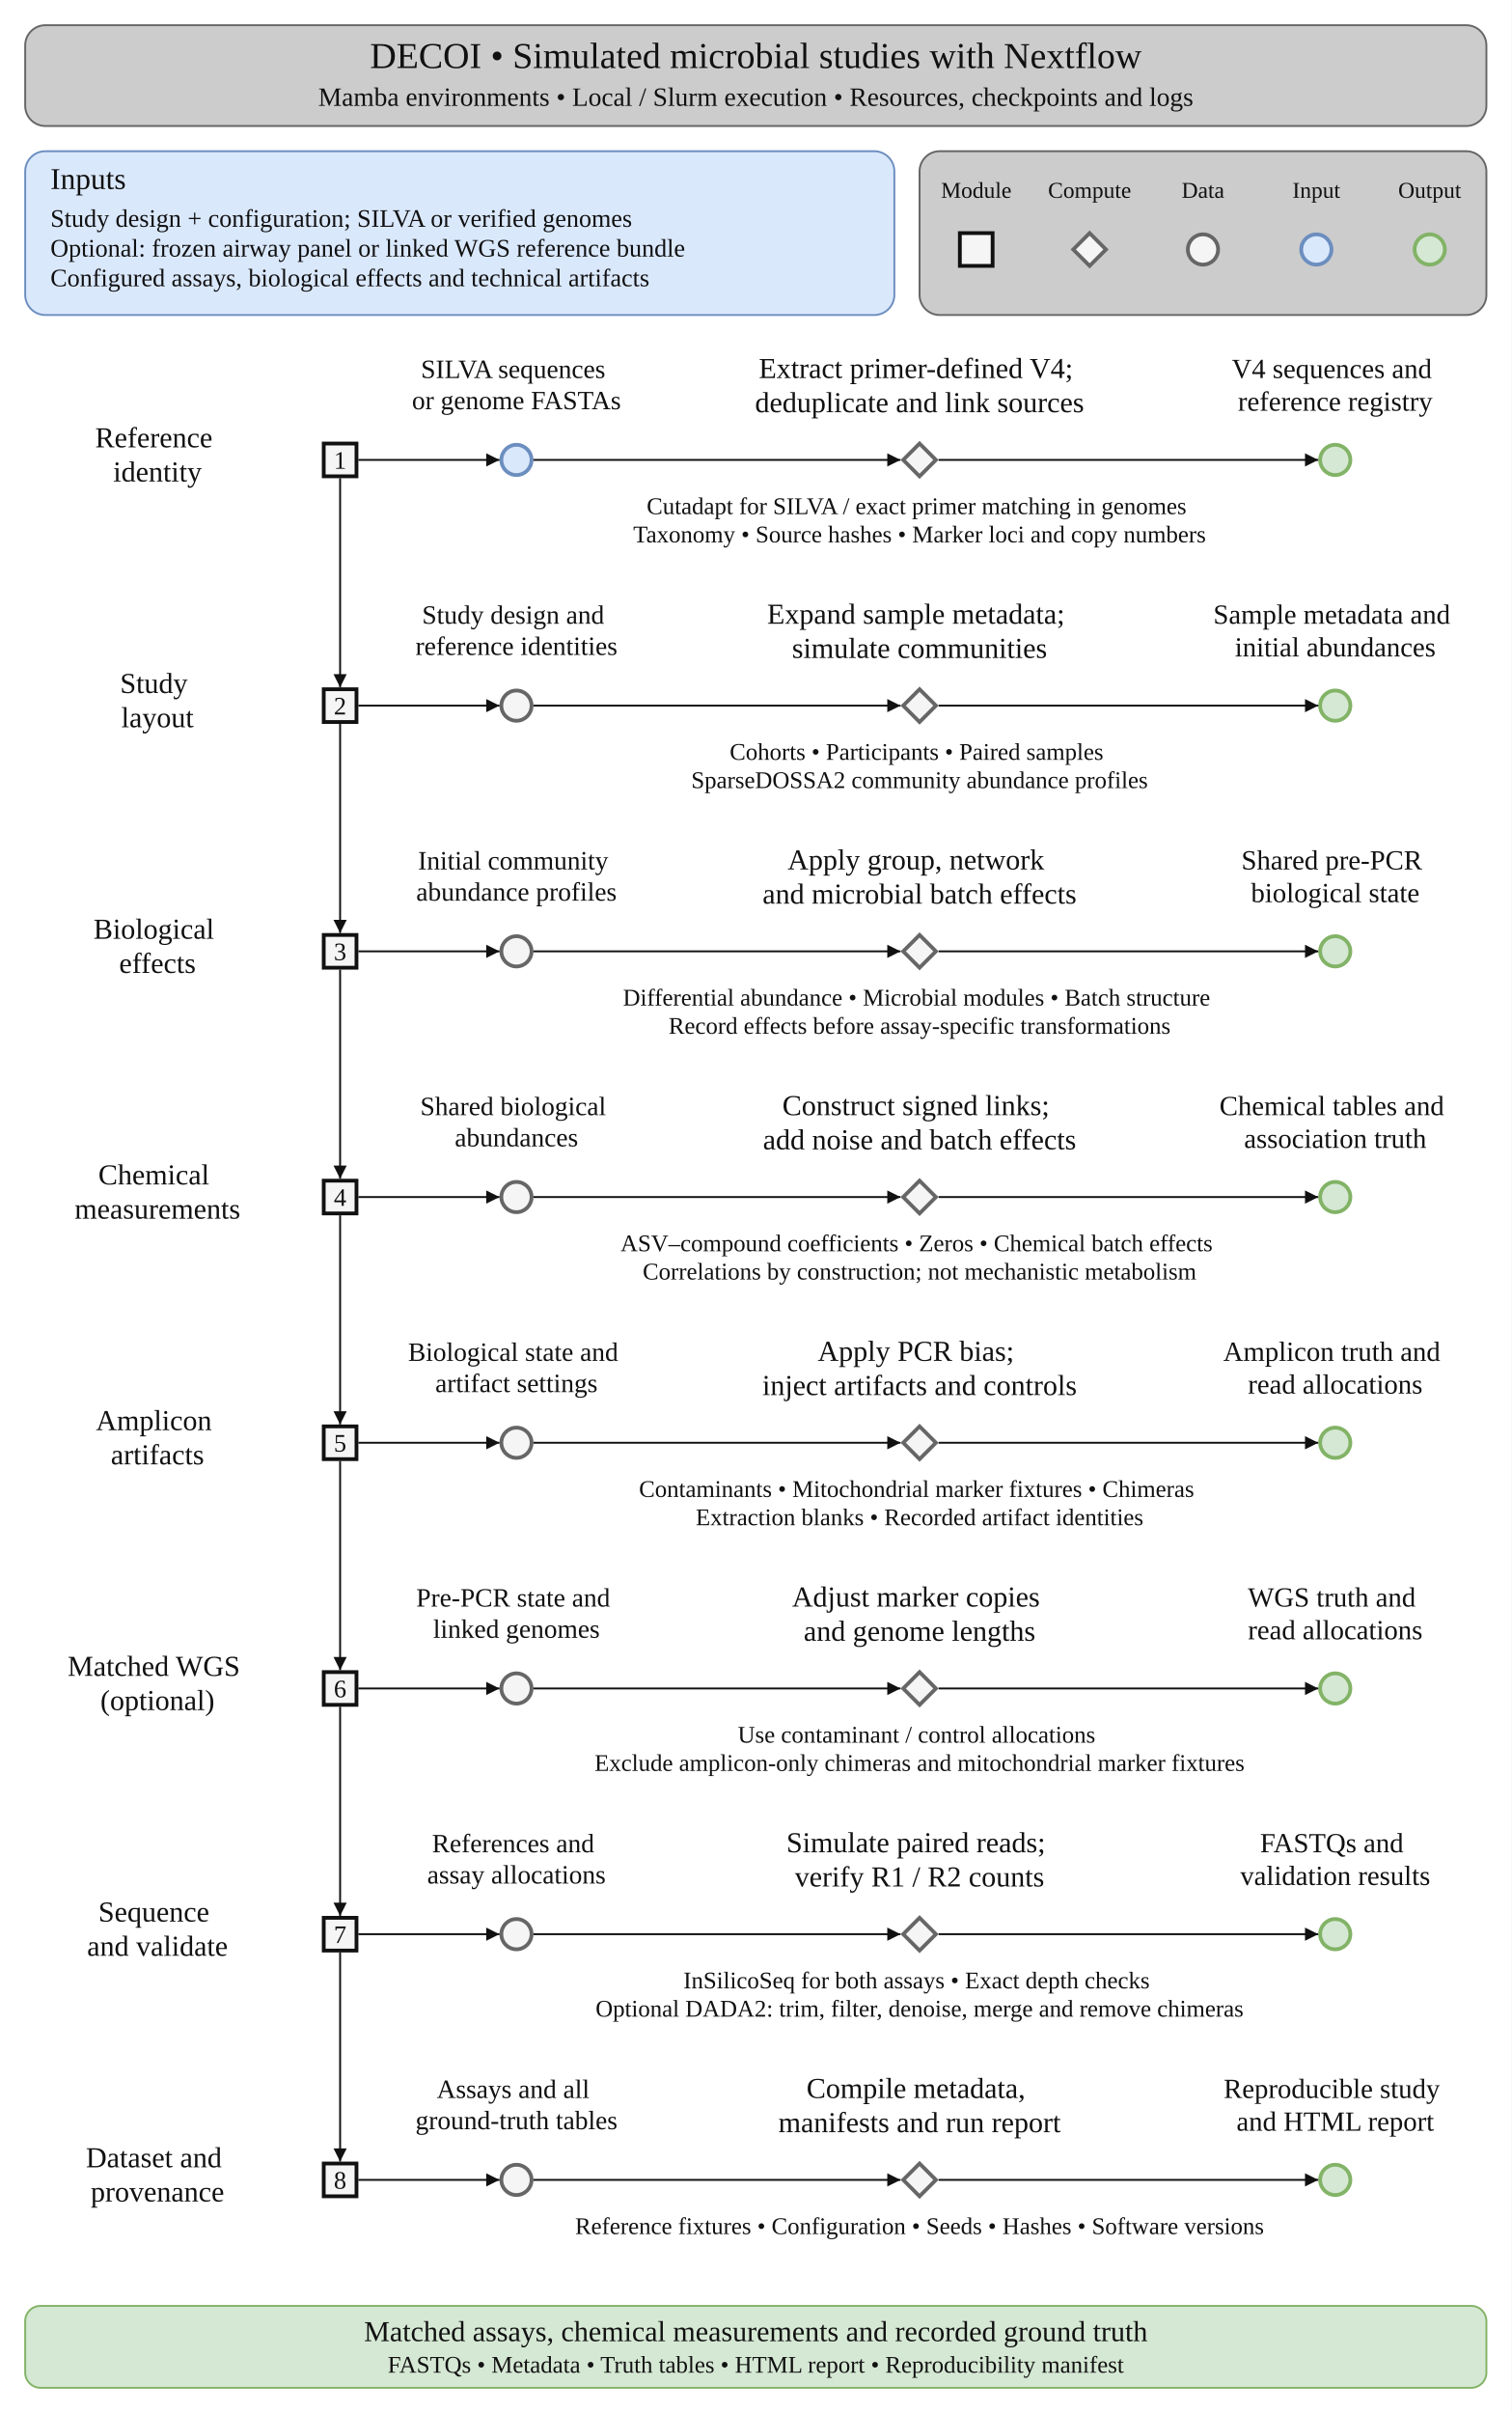
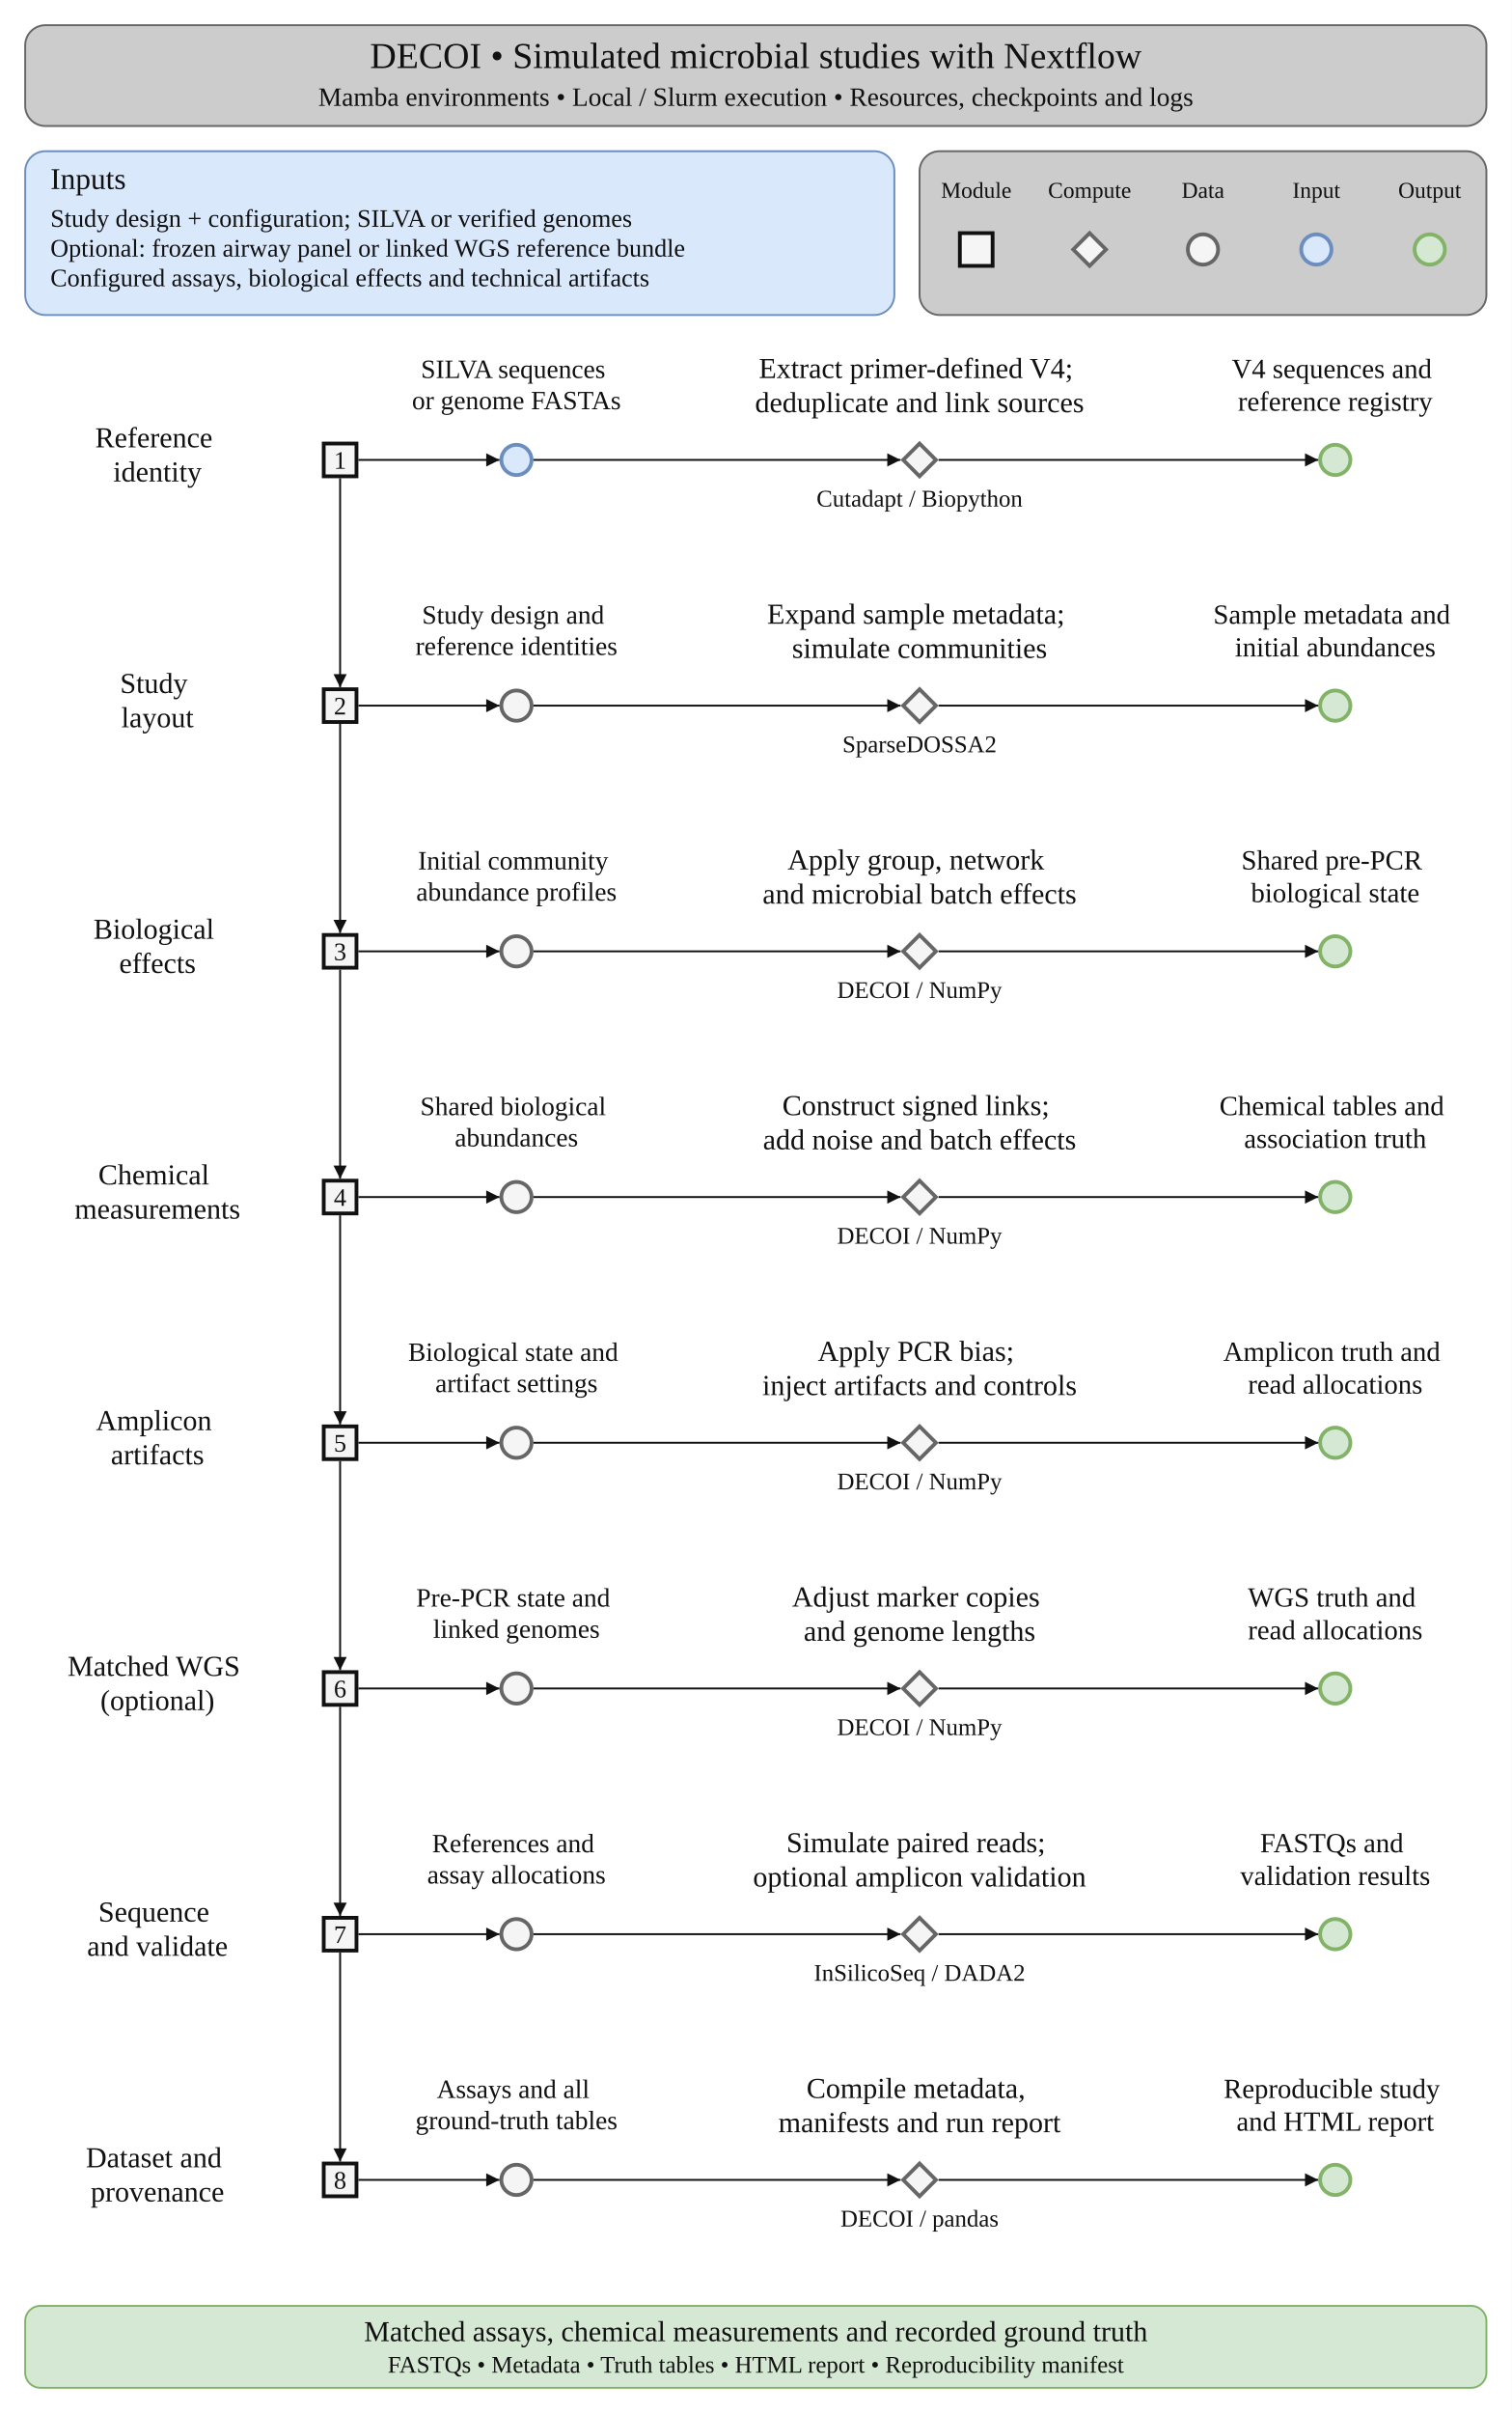
<svg xmlns="http://www.w3.org/2000/svg" width="1200" height="1915" viewBox="0 0 1200 1915" role="img" aria-labelledby="title desc">
  <rect width="1200" height="1915" fill="white" />
  <defs>
    <marker id="arrow" viewBox="0 0 10 10" refX="10" refY="5" markerWidth="7" markerHeight="7" orient="auto">
      <path d="M0 0 L10 5 L0 10z" fill="#111111" />
    </marker>
  </defs>
  <style>text{font-family:"Times New Roman",Times,serif;fill:#111111}.wire{fill:none;stroke:#111111;stroke-width:1.5;marker-end:url(#arrow)}</style>
  <rect x="20" y="20" width="1160" height="80" rx="16" fill="#CCCCCC" stroke="#666666" stroke-width="1.5" />
  <text x="600" y="54" font-size="29" text-anchor="middle">
    <tspan x="600" dy="0">DECOI • Simulated microbial studies with Nextflow</tspan>
  </text>
  <text x="600" y="84" font-size="21" text-anchor="middle">
    <tspan x="600" dy="0">Mamba environments • Local / Slurm execution • Resources, checkpoints and logs</tspan>
  </text>
  <rect x="20" y="120" width="690" height="130" rx="16" fill="#DAE8FC" stroke="#6C8EBF" stroke-width="1.5" />
  <text x="40" y="150" font-size="24" text-anchor="start">
    <tspan x="40" dy="0">Inputs</tspan>
  </text>
  <text x="40" y="180" font-size="20" text-anchor="start">
    <tspan x="40" dy="0">Study design + configuration; SILVA or verified genomes</tspan>
    <tspan x="40" dy="23.6">Optional: frozen airway panel or linked WGS reference bundle</tspan>
    <tspan x="40" dy="23.6">Configured assays, biological effects and technical artifacts</tspan>
  </text>
  <rect x="730" y="120" width="450" height="130" rx="16" fill="#CCCCCC" stroke="#666666" stroke-width="1.5" />
  <text x="775" y="157" font-size="18" text-anchor="middle">
    <tspan x="775" dy="0">Module</tspan>
  </text>
  <rect x="762" y="185" width="26" height="26" rx="0" fill="#F5F5F5" stroke="#111111" stroke-width="3" />
  <text x="865" y="157" font-size="18" text-anchor="middle">
    <tspan x="865" dy="0">Compute</tspan>
  </text>
  <path d="M865 185 L878 198 L865 211 L852 198Z" fill="#F5F5F5" stroke="#666666" stroke-width="3" />
  <text x="955" y="157" font-size="18" text-anchor="middle">
    <tspan x="955" dy="0">Data</tspan>
  </text>
  <circle cx="955" cy="198" r="12" fill="#F5F5F5" stroke="#666666" stroke-width="3" />
  <text x="1045" y="157" font-size="18" text-anchor="middle">
    <tspan x="1045" dy="0">Input</tspan>
  </text>
  <circle cx="1045" cy="198" r="12" fill="#DAE8FC" stroke="#6C8EBF" stroke-width="3" />
  <text x="1135" y="157" font-size="18" text-anchor="middle">
    <tspan x="1135" dy="0">Output</tspan>
  </text>
  <circle cx="1135" cy="198" r="12" fill="#D5E8D4" stroke="#82B366" stroke-width="3" />
  <text x="125" y="355" font-size="23" text-anchor="middle">
    <tspan x="125" dy="0">Reference</tspan>
    <tspan x="125" dy="27.14">identity</tspan>
  </text>
  <rect x="257" y="352" width="26" height="26" rx="0" fill="#F5F5F5" stroke="#111111" stroke-width="3" />
  <text x="270" y="372" font-size="20" text-anchor="middle">
    <tspan x="270" dy="0">1</tspan>
  </text>
  <circle cx="410" cy="365" r="12" fill="#DAE8FC" stroke="#6C8EBF" stroke-width="3" />
  <path d="M730 352 L743 365 L730 378 L717 365Z" fill="#F5F5F5" stroke="#666666" stroke-width="3" />
  <circle cx="1060" cy="365" r="12" fill="#D5E8D4" stroke="#82B366" stroke-width="3" />
  <text x="410" y="300" font-size="21" text-anchor="middle">
    <tspan x="410" dy="0">SILVA sequences</tspan>
    <tspan x="410" dy="24.78">or genome FASTAs</tspan>
  </text>
  <text x="730" y="300" font-size="23" text-anchor="middle">
    <tspan x="730" dy="0">Extract primer-defined V4;</tspan>
    <tspan x="730" dy="27.14">deduplicate and link sources</tspan>
  </text>
  <text x="1060" y="300" font-size="22" text-anchor="middle">
    <tspan x="1060" dy="0">V4 sequences and</tspan>
    <tspan x="1060" dy="25.96">reference registry</tspan>
  </text>
-   <text x="730" y="408" font-size="19" text-anchor="middle">
-     <tspan x="730" dy="0">Cutadapt for SILVA / exact primer matching in genomes</tspan>
-     <tspan x="730" dy="22.42">Taxonomy • Source hashes • Marker loci and copy numbers</tspan>
+   <text x="730" y="402" font-size="19" text-anchor="middle">
+     <tspan x="730" dy="0">Cutadapt / Biopython</tspan>
  </text>
  <path class="wire" d="M284.5 365 L396.5 365" />
  <path class="wire" d="M423.5 365 L714.879 365" />
  <path class="wire" d="M745.121 365 L1046.5 365" />
  <path class="wire" d="M270 379.5 L270 545.5" />
  <text x="125" y="550" font-size="23" text-anchor="middle">
    <tspan x="125" dy="0">Study</tspan>
    <tspan x="125" dy="27.14">layout</tspan>
  </text>
  <rect x="257" y="547" width="26" height="26" rx="0" fill="#F5F5F5" stroke="#111111" stroke-width="3" />
  <text x="270" y="567" font-size="20" text-anchor="middle">
    <tspan x="270" dy="0">2</tspan>
  </text>
  <circle cx="410" cy="560" r="12" fill="#F5F5F5" stroke="#666666" stroke-width="3" />
  <path d="M730 547 L743 560 L730 573 L717 560Z" fill="#F5F5F5" stroke="#666666" stroke-width="3" />
  <circle cx="1060" cy="560" r="12" fill="#D5E8D4" stroke="#82B366" stroke-width="3" />
  <text x="410" y="495" font-size="21" text-anchor="middle">
    <tspan x="410" dy="0">Study design and</tspan>
    <tspan x="410" dy="24.78">reference identities</tspan>
  </text>
  <text x="730" y="495" font-size="23" text-anchor="middle">
    <tspan x="730" dy="0">Expand sample metadata;</tspan>
    <tspan x="730" dy="27.14">simulate communities</tspan>
  </text>
  <text x="1060" y="495" font-size="22" text-anchor="middle">
    <tspan x="1060" dy="0">Sample metadata and</tspan>
    <tspan x="1060" dy="25.96">initial abundances</tspan>
  </text>
-   <text x="730" y="603" font-size="19" text-anchor="middle">
-     <tspan x="730" dy="0">Cohorts • Participants • Paired samples</tspan>
-     <tspan x="730" dy="22.42">SparseDOSSA2 community abundance profiles</tspan>
+   <text x="730" y="597" font-size="19" text-anchor="middle">
+     <tspan x="730" dy="0">SparseDOSSA2</tspan>
  </text>
  <path class="wire" d="M284.5 560 L396.5 560" />
  <path class="wire" d="M423.5 560 L714.879 560" />
  <path class="wire" d="M745.121 560 L1046.5 560" />
  <path class="wire" d="M270 574.5 L270 740.5" />
  <text x="125" y="745" font-size="23" text-anchor="middle">
    <tspan x="125" dy="0">Biological</tspan>
    <tspan x="125" dy="27.14">effects</tspan>
  </text>
  <rect x="257" y="742" width="26" height="26" rx="0" fill="#F5F5F5" stroke="#111111" stroke-width="3" />
  <text x="270" y="762" font-size="20" text-anchor="middle">
    <tspan x="270" dy="0">3</tspan>
  </text>
  <circle cx="410" cy="755" r="12" fill="#F5F5F5" stroke="#666666" stroke-width="3" />
  <path d="M730 742 L743 755 L730 768 L717 755Z" fill="#F5F5F5" stroke="#666666" stroke-width="3" />
  <circle cx="1060" cy="755" r="12" fill="#D5E8D4" stroke="#82B366" stroke-width="3" />
  <text x="410" y="690" font-size="21" text-anchor="middle">
    <tspan x="410" dy="0">Initial community</tspan>
    <tspan x="410" dy="24.78">abundance profiles</tspan>
  </text>
  <text x="730" y="690" font-size="23" text-anchor="middle">
    <tspan x="730" dy="0">Apply group, network</tspan>
    <tspan x="730" dy="27.14">and microbial batch effects</tspan>
  </text>
  <text x="1060" y="690" font-size="22" text-anchor="middle">
    <tspan x="1060" dy="0">Shared pre-PCR</tspan>
    <tspan x="1060" dy="25.96">biological state</tspan>
  </text>
-   <text x="730" y="798" font-size="19" text-anchor="middle">
-     <tspan x="730" dy="0">Differential abundance • Microbial modules • Batch structure</tspan>
-     <tspan x="730" dy="22.42">Record effects before assay-specific transformations</tspan>
+   <text x="730" y="792" font-size="19" text-anchor="middle">
+     <tspan x="730" dy="0">DECOI / NumPy</tspan>
  </text>
  <path class="wire" d="M284.5 755 L396.5 755" />
  <path class="wire" d="M423.5 755 L714.879 755" />
  <path class="wire" d="M745.121 755 L1046.5 755" />
  <path class="wire" d="M270 769.5 L270 935.5" />
  <text x="125" y="940" font-size="23" text-anchor="middle">
    <tspan x="125" dy="0">Chemical</tspan>
    <tspan x="125" dy="27.14">measurements</tspan>
  </text>
  <rect x="257" y="937" width="26" height="26" rx="0" fill="#F5F5F5" stroke="#111111" stroke-width="3" />
  <text x="270" y="957" font-size="20" text-anchor="middle">
    <tspan x="270" dy="0">4</tspan>
  </text>
  <circle cx="410" cy="950" r="12" fill="#F5F5F5" stroke="#666666" stroke-width="3" />
  <path d="M730 937 L743 950 L730 963 L717 950Z" fill="#F5F5F5" stroke="#666666" stroke-width="3" />
  <circle cx="1060" cy="950" r="12" fill="#D5E8D4" stroke="#82B366" stroke-width="3" />
  <text x="410" y="885" font-size="21" text-anchor="middle">
    <tspan x="410" dy="0">Shared biological</tspan>
    <tspan x="410" dy="24.78">abundances</tspan>
  </text>
  <text x="730" y="885" font-size="23" text-anchor="middle">
    <tspan x="730" dy="0">Construct signed links;</tspan>
    <tspan x="730" dy="27.14">add noise and batch effects</tspan>
  </text>
  <text x="1060" y="885" font-size="22" text-anchor="middle">
    <tspan x="1060" dy="0">Chemical tables and</tspan>
    <tspan x="1060" dy="25.96">association truth</tspan>
  </text>
-   <text x="730" y="993" font-size="19" text-anchor="middle">
-     <tspan x="730" dy="0">ASV–compound coefficients • Zeros • Chemical batch effects</tspan>
-     <tspan x="730" dy="22.42">Correlations by construction; not mechanistic metabolism</tspan>
+   <text x="730" y="987" font-size="19" text-anchor="middle">
+     <tspan x="730" dy="0">DECOI / NumPy</tspan>
  </text>
  <path class="wire" d="M284.5 950 L396.5 950" />
  <path class="wire" d="M423.5 950 L714.879 950" />
  <path class="wire" d="M745.121 950 L1046.5 950" />
  <path class="wire" d="M270 964.5 L270 1130.5" />
  <text x="125" y="1135" font-size="23" text-anchor="middle">
    <tspan x="125" dy="0">Amplicon</tspan>
    <tspan x="125" dy="27.14">artifacts</tspan>
  </text>
  <rect x="257" y="1132" width="26" height="26" rx="0" fill="#F5F5F5" stroke="#111111" stroke-width="3" />
  <text x="270" y="1152" font-size="20" text-anchor="middle">
    <tspan x="270" dy="0">5</tspan>
  </text>
  <circle cx="410" cy="1145" r="12" fill="#F5F5F5" stroke="#666666" stroke-width="3" />
  <path d="M730 1132 L743 1145 L730 1158 L717 1145Z" fill="#F5F5F5" stroke="#666666" stroke-width="3" />
  <circle cx="1060" cy="1145" r="12" fill="#D5E8D4" stroke="#82B366" stroke-width="3" />
  <text x="410" y="1080" font-size="21" text-anchor="middle">
    <tspan x="410" dy="0">Biological state and</tspan>
    <tspan x="410" dy="24.78">artifact settings</tspan>
  </text>
  <text x="730" y="1080" font-size="23" text-anchor="middle">
    <tspan x="730" dy="0">Apply PCR bias;</tspan>
    <tspan x="730" dy="27.14">inject artifacts and controls</tspan>
  </text>
  <text x="1060" y="1080" font-size="22" text-anchor="middle">
    <tspan x="1060" dy="0">Amplicon truth and</tspan>
    <tspan x="1060" dy="25.96">read allocations</tspan>
  </text>
-   <text x="730" y="1188" font-size="19" text-anchor="middle">
-     <tspan x="730" dy="0">Contaminants • Mitochondrial marker fixtures • Chimeras</tspan>
-     <tspan x="730" dy="22.42">Extraction blanks • Recorded artifact identities</tspan>
+   <text x="730" y="1182" font-size="19" text-anchor="middle">
+     <tspan x="730" dy="0">DECOI / NumPy</tspan>
  </text>
  <path class="wire" d="M284.5 1145 L396.5 1145" />
  <path class="wire" d="M423.5 1145 L714.879 1145" />
  <path class="wire" d="M745.121 1145 L1046.5 1145" />
  <path class="wire" d="M270 1159.5 L270 1325.5" />
  <text x="125" y="1330" font-size="23" text-anchor="middle">
    <tspan x="125" dy="0">Matched WGS</tspan>
    <tspan x="125" dy="27.14">(optional)</tspan>
  </text>
  <rect x="257" y="1327" width="26" height="26" rx="0" fill="#F5F5F5" stroke="#111111" stroke-width="3" />
  <text x="270" y="1347" font-size="20" text-anchor="middle">
    <tspan x="270" dy="0">6</tspan>
  </text>
  <circle cx="410" cy="1340" r="12" fill="#F5F5F5" stroke="#666666" stroke-width="3" />
  <path d="M730 1327 L743 1340 L730 1353 L717 1340Z" fill="#F5F5F5" stroke="#666666" stroke-width="3" />
  <circle cx="1060" cy="1340" r="12" fill="#D5E8D4" stroke="#82B366" stroke-width="3" />
  <text x="410" y="1275" font-size="21" text-anchor="middle">
    <tspan x="410" dy="0">Pre-PCR state and</tspan>
    <tspan x="410" dy="24.78">linked genomes</tspan>
  </text>
  <text x="730" y="1275" font-size="23" text-anchor="middle">
    <tspan x="730" dy="0">Adjust marker copies</tspan>
    <tspan x="730" dy="27.14">and genome lengths</tspan>
  </text>
  <text x="1060" y="1275" font-size="22" text-anchor="middle">
    <tspan x="1060" dy="0">WGS truth and</tspan>
    <tspan x="1060" dy="25.96">read allocations</tspan>
  </text>
-   <text x="730" y="1383" font-size="19" text-anchor="middle">
-     <tspan x="730" dy="0">Use contaminant / control allocations</tspan>
-     <tspan x="730" dy="22.42">Exclude amplicon-only chimeras and mitochondrial marker fixtures</tspan>
+   <text x="730" y="1377" font-size="19" text-anchor="middle">
+     <tspan x="730" dy="0">DECOI / NumPy</tspan>
  </text>
  <path class="wire" d="M284.5 1340 L396.5 1340" />
  <path class="wire" d="M423.5 1340 L714.879 1340" />
  <path class="wire" d="M745.121 1340 L1046.5 1340" />
  <path class="wire" d="M270 1354.5 L270 1520.5" />
  <text x="125" y="1525" font-size="23" text-anchor="middle">
    <tspan x="125" dy="0">Sequence</tspan>
    <tspan x="125" dy="27.14">and validate</tspan>
  </text>
  <rect x="257" y="1522" width="26" height="26" rx="0" fill="#F5F5F5" stroke="#111111" stroke-width="3" />
  <text x="270" y="1542" font-size="20" text-anchor="middle">
    <tspan x="270" dy="0">7</tspan>
  </text>
  <circle cx="410" cy="1535" r="12" fill="#F5F5F5" stroke="#666666" stroke-width="3" />
  <path d="M730 1522 L743 1535 L730 1548 L717 1535Z" fill="#F5F5F5" stroke="#666666" stroke-width="3" />
  <circle cx="1060" cy="1535" r="12" fill="#D5E8D4" stroke="#82B366" stroke-width="3" />
  <text x="410" y="1470" font-size="21" text-anchor="middle">
    <tspan x="410" dy="0">References and</tspan>
    <tspan x="410" dy="24.78">assay allocations</tspan>
  </text>
  <text x="730" y="1470" font-size="23" text-anchor="middle">
    <tspan x="730" dy="0">Simulate paired reads;</tspan>
-     <tspan x="730" dy="27.14">verify R1 / R2 counts</tspan>
+     <tspan x="730" dy="27.14">optional amplicon validation</tspan>
  </text>
  <text x="1060" y="1470" font-size="22" text-anchor="middle">
    <tspan x="1060" dy="0">FASTQs and</tspan>
    <tspan x="1060" dy="25.96">validation results</tspan>
  </text>
-   <text x="730" y="1578" font-size="19" text-anchor="middle">
-     <tspan x="730" dy="0">InSilicoSeq for both assays • Exact depth checks</tspan>
-     <tspan x="730" dy="22.42">Optional DADA2: trim, filter, denoise, merge and remove chimeras</tspan>
+   <text x="730" y="1572" font-size="19" text-anchor="middle">
+     <tspan x="730" dy="0">InSilicoSeq / DADA2</tspan>
  </text>
  <path class="wire" d="M284.5 1535 L396.5 1535" />
  <path class="wire" d="M423.5 1535 L714.879 1535" />
  <path class="wire" d="M745.121 1535 L1046.5 1535" />
  <path class="wire" d="M270 1549.5 L270 1715.5" />
  <text x="125" y="1720" font-size="23" text-anchor="middle">
    <tspan x="125" dy="0">Dataset and</tspan>
    <tspan x="125" dy="27.14">provenance</tspan>
  </text>
  <rect x="257" y="1717" width="26" height="26" rx="0" fill="#F5F5F5" stroke="#111111" stroke-width="3" />
  <text x="270" y="1737" font-size="20" text-anchor="middle">
    <tspan x="270" dy="0">8</tspan>
  </text>
  <circle cx="410" cy="1730" r="12" fill="#F5F5F5" stroke="#666666" stroke-width="3" />
  <path d="M730 1717 L743 1730 L730 1743 L717 1730Z" fill="#F5F5F5" stroke="#666666" stroke-width="3" />
  <circle cx="1060" cy="1730" r="12" fill="#D5E8D4" stroke="#82B366" stroke-width="3" />
  <text x="410" y="1665" font-size="21" text-anchor="middle">
    <tspan x="410" dy="0">Assays and all</tspan>
    <tspan x="410" dy="24.78">ground-truth tables</tspan>
  </text>
  <text x="730" y="1665" font-size="23" text-anchor="middle">
    <tspan x="730" dy="0">Compile metadata,</tspan>
    <tspan x="730" dy="27.14">manifests and run report</tspan>
  </text>
  <text x="1060" y="1665" font-size="22" text-anchor="middle">
    <tspan x="1060" dy="0">Reproducible study</tspan>
    <tspan x="1060" dy="25.96">and HTML report</tspan>
  </text>
-   <text x="730" y="1773" font-size="19" text-anchor="middle">
-     <tspan x="730" dy="0">Reference fixtures • Configuration • Seeds • Hashes • Software versions</tspan>
+   <text x="730" y="1767" font-size="19" text-anchor="middle">
+     <tspan x="730" dy="0">DECOI / pandas</tspan>
  </text>
  <path class="wire" d="M284.5 1730 L396.5 1730" />
  <path class="wire" d="M423.5 1730 L714.879 1730" />
  <path class="wire" d="M745.121 1730 L1046.5 1730" />
  <rect x="20" y="1830" width="1160" height="65" rx="12" fill="#D5E8D4" stroke="#82B366" stroke-width="1.5" />
  <text x="600" y="1858" font-size="23" text-anchor="middle">
    <tspan x="600" dy="0">Matched assays, chemical measurements and recorded ground truth</tspan>
  </text>
  <text x="600" y="1883" font-size="19" text-anchor="middle">
    <tspan x="600" dy="0">FASTQs • Metadata • Truth tables • HTML report • Reproducibility manifest</tspan>
  </text>
</svg>
